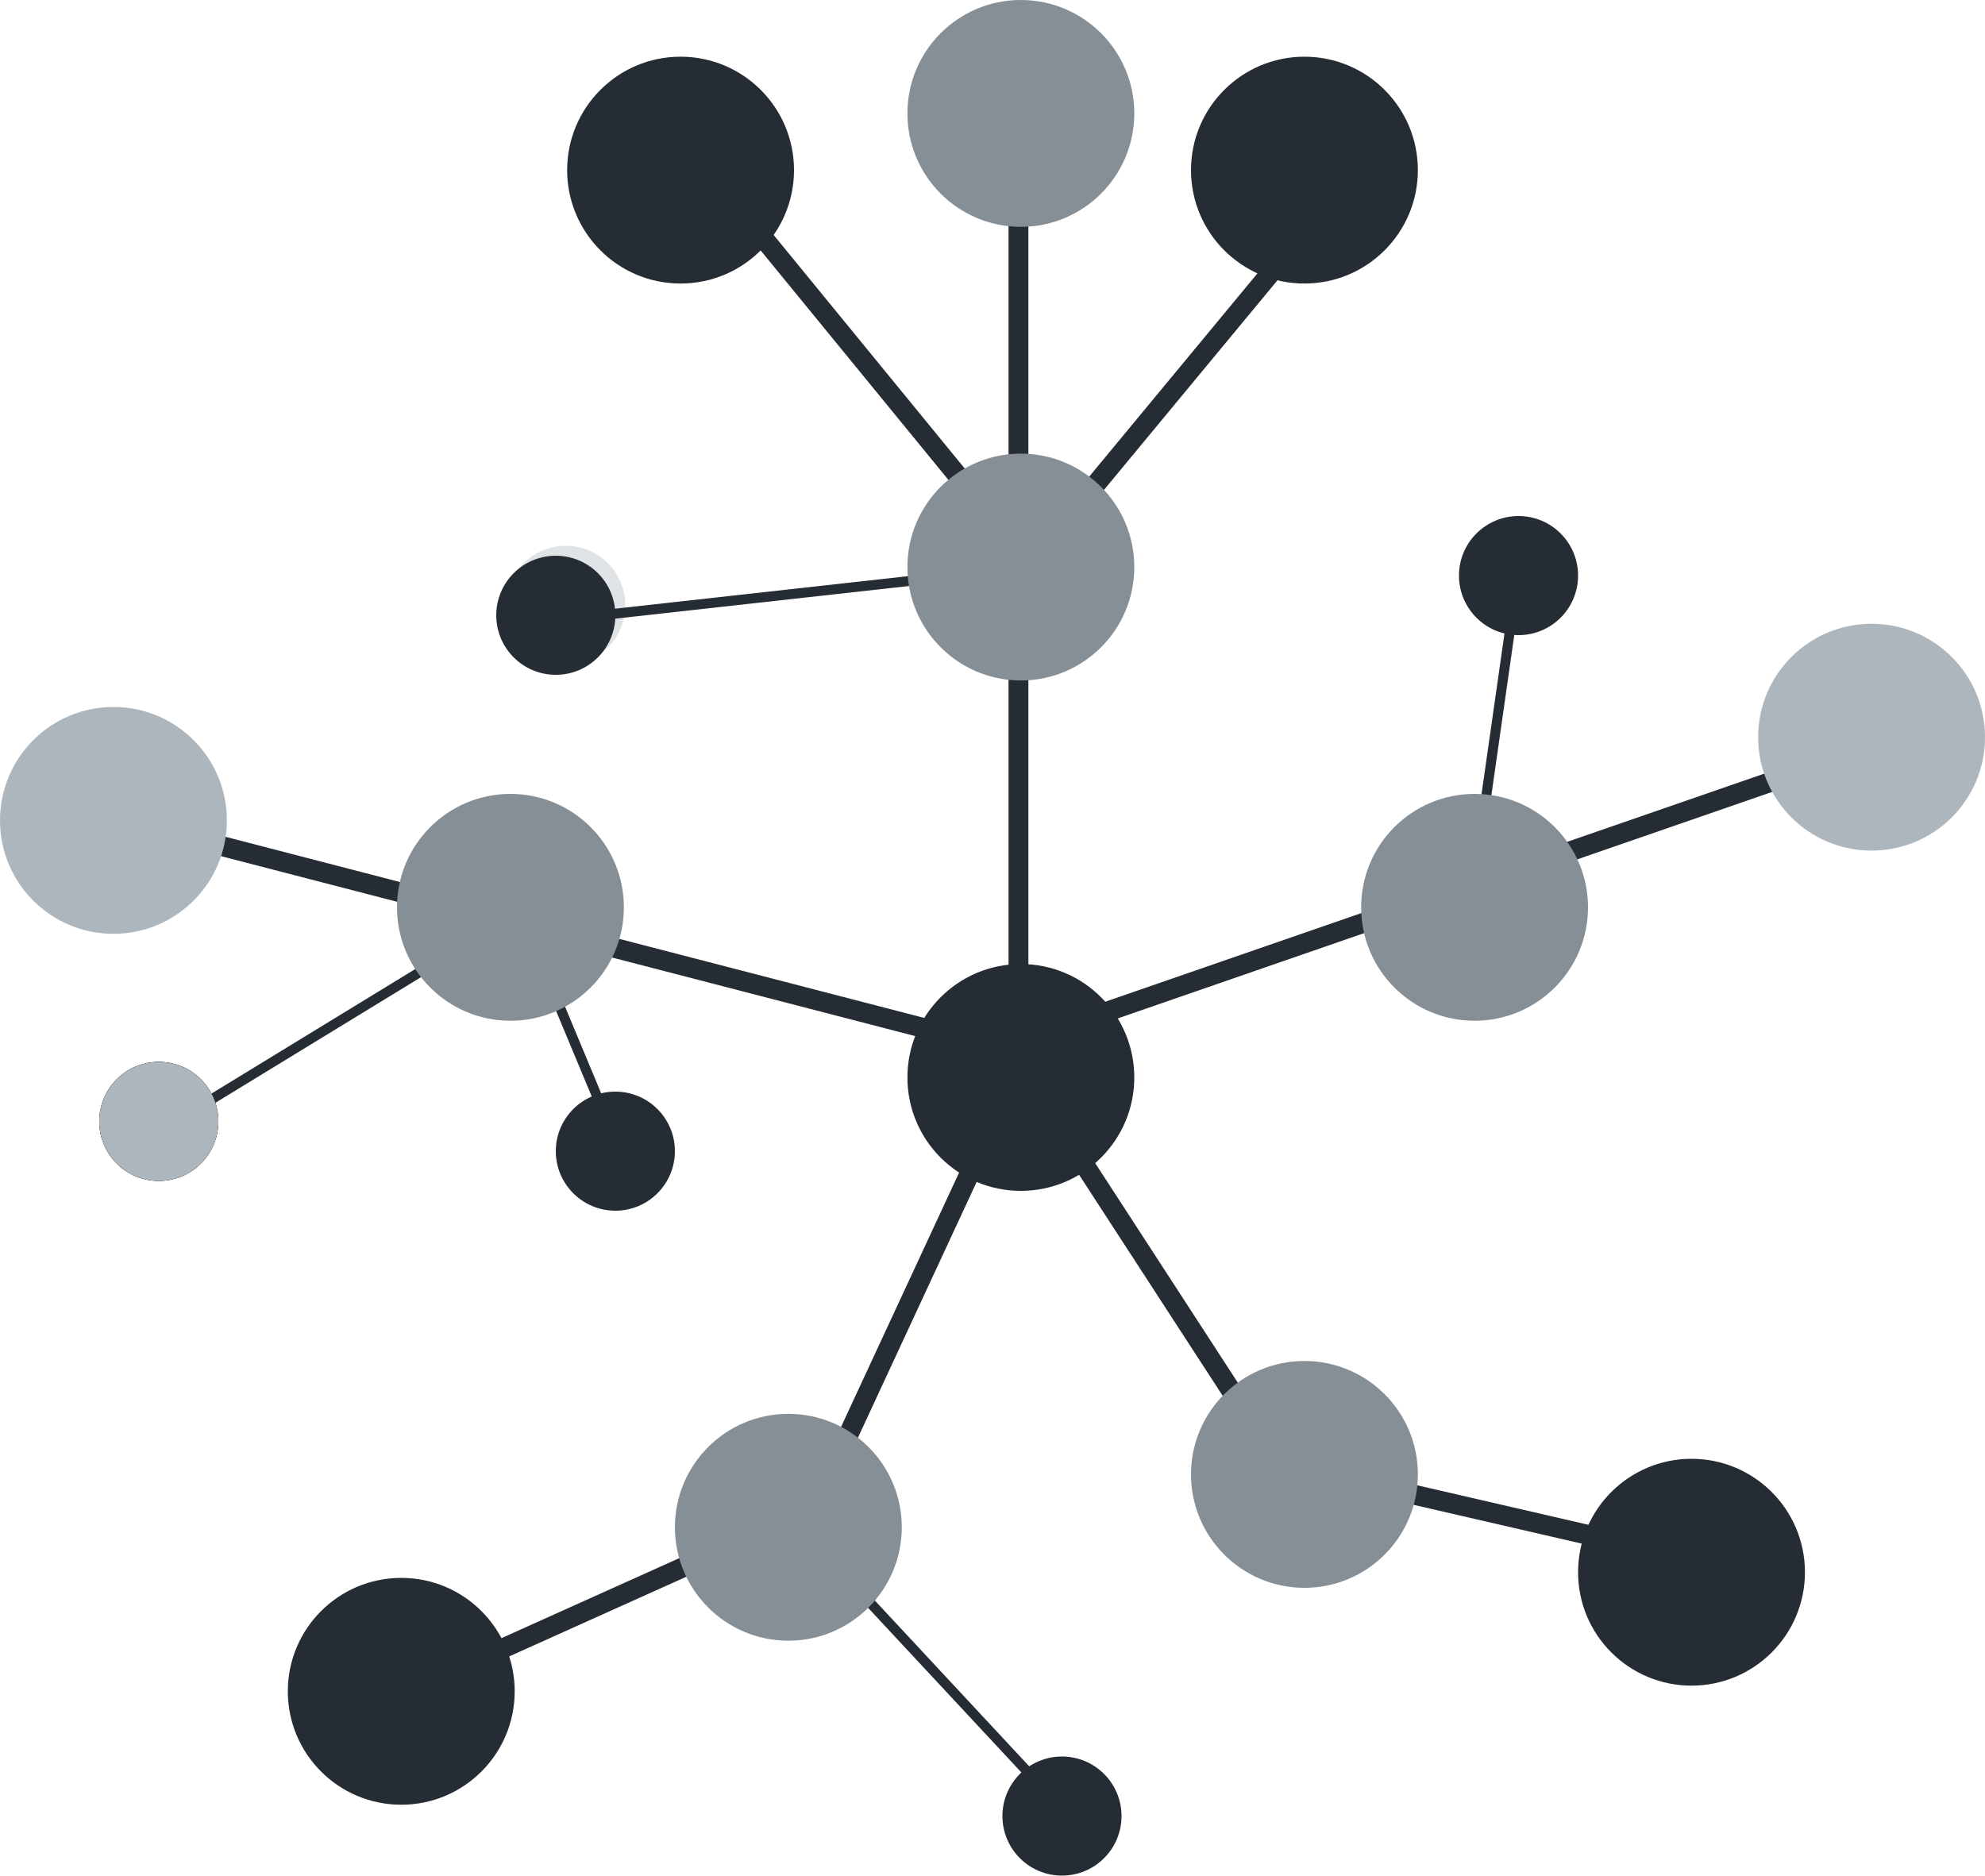
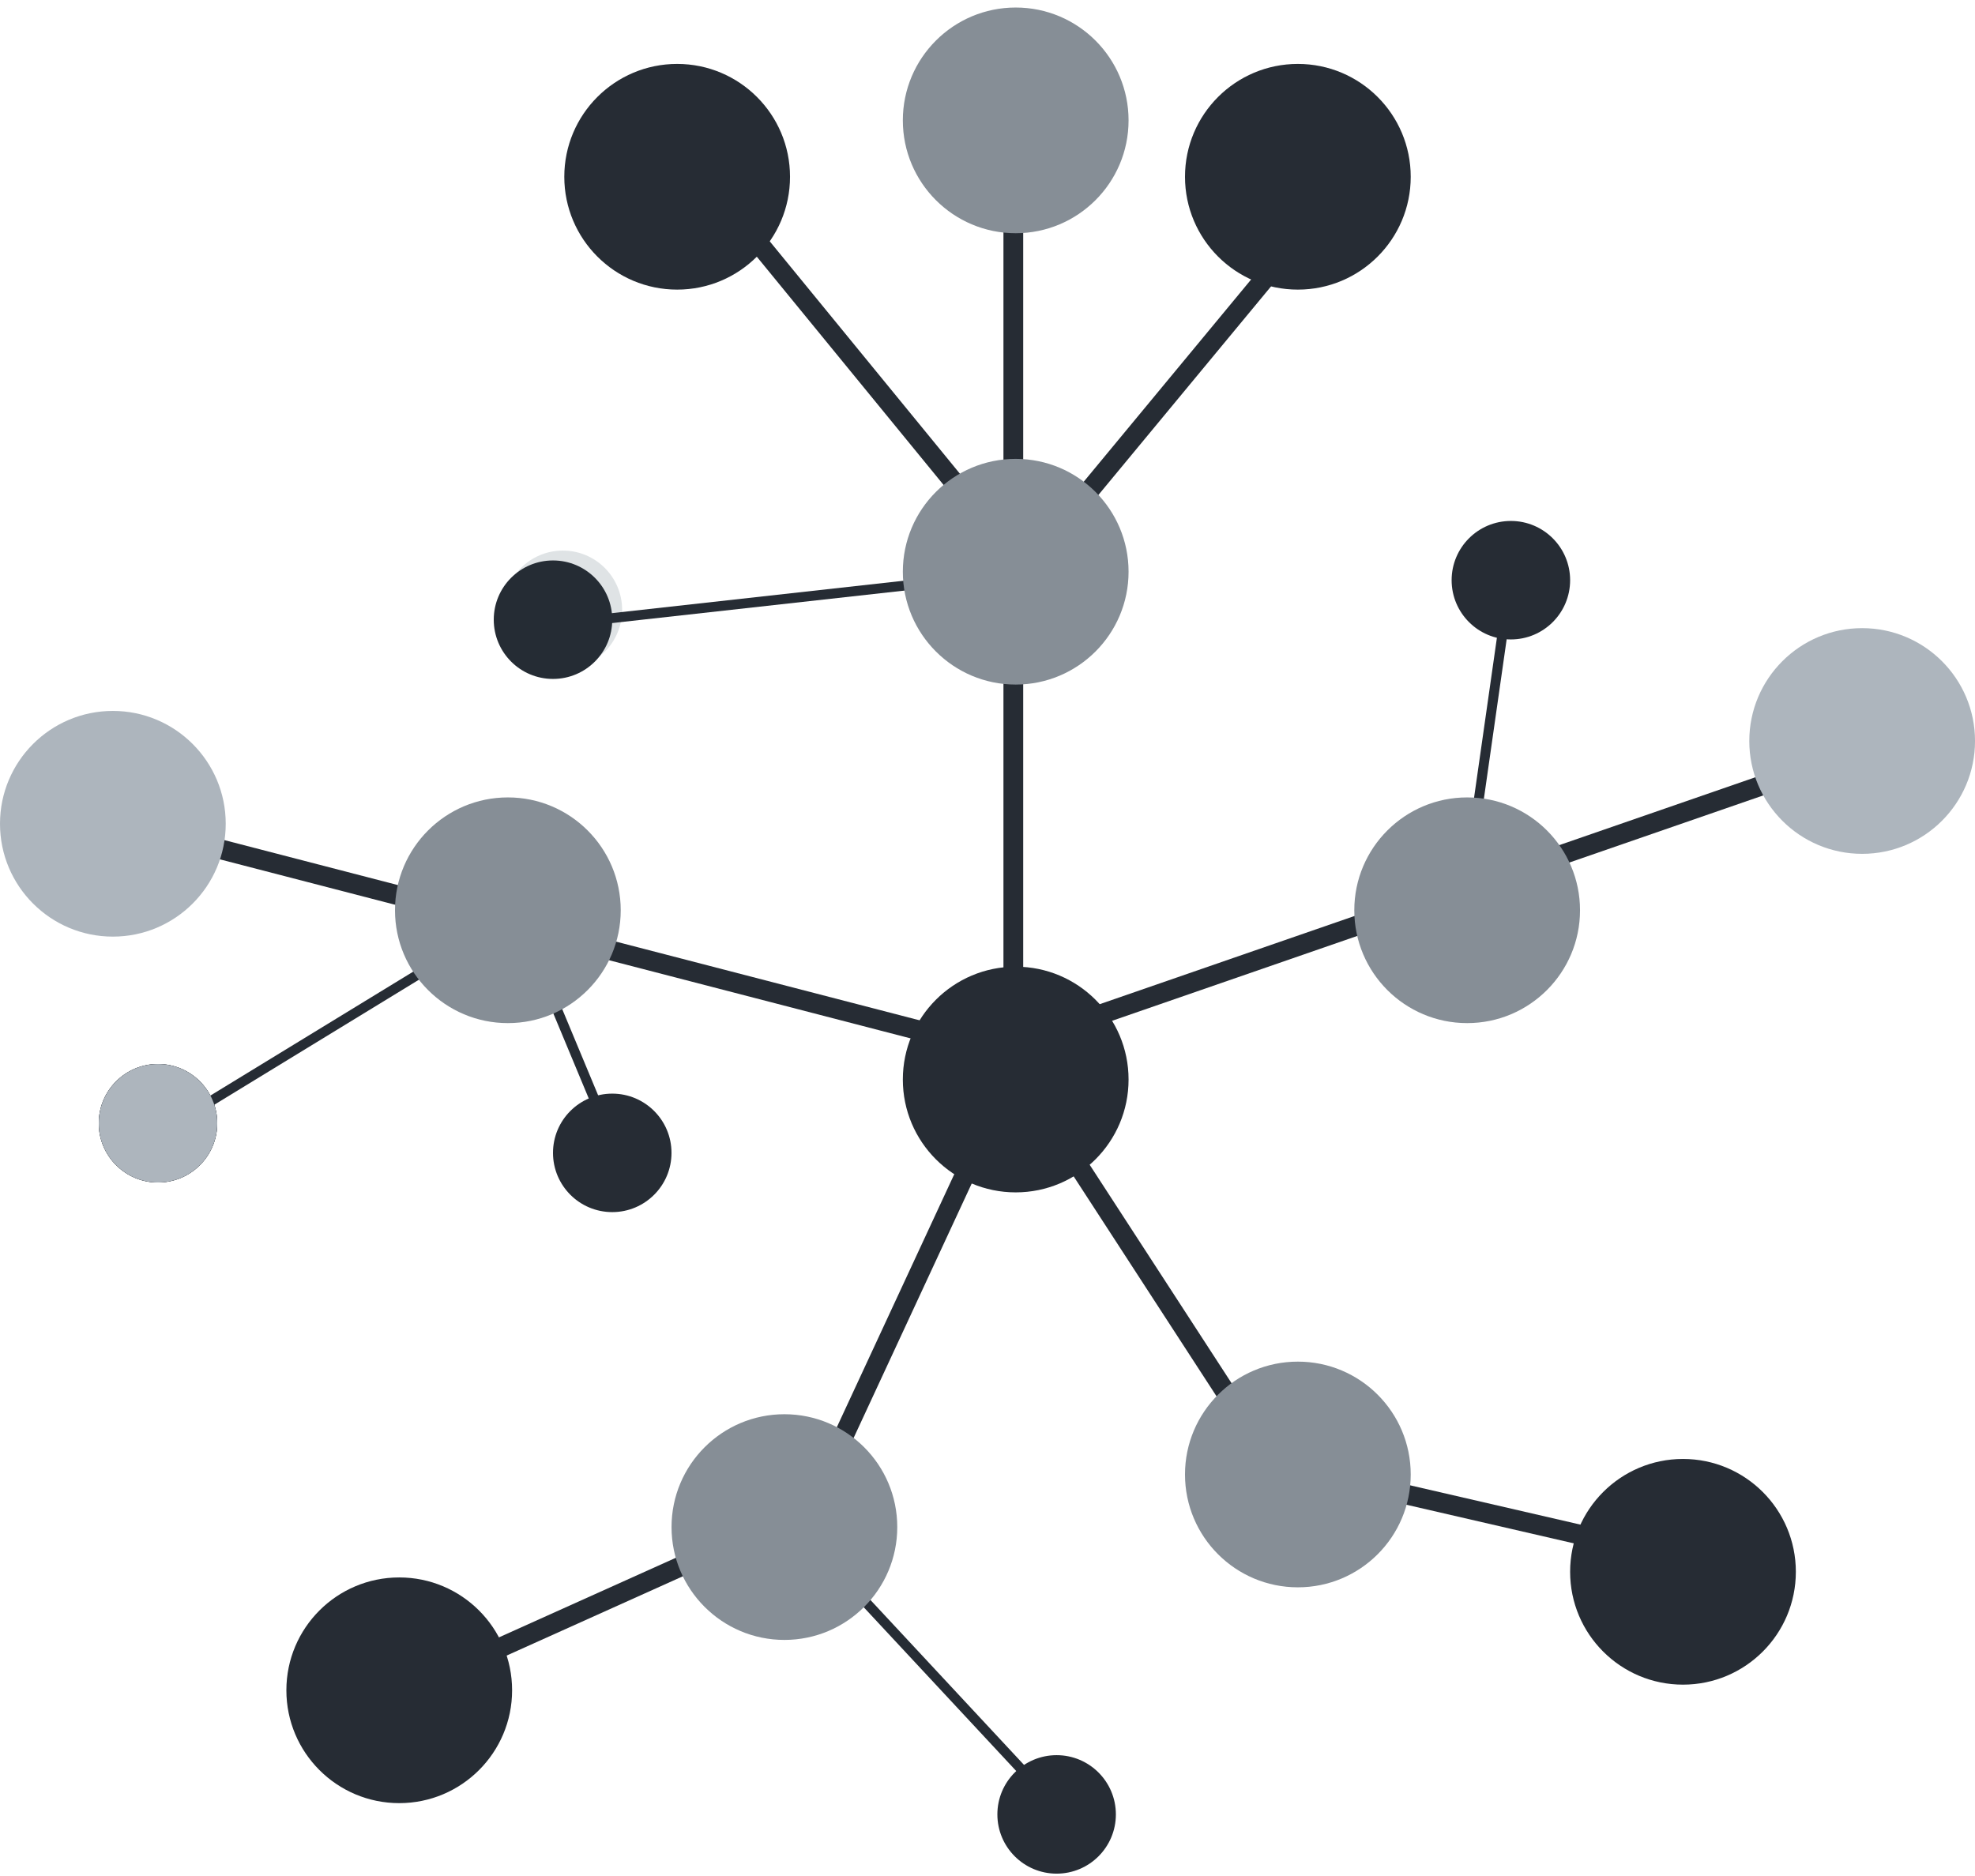
- <svg xmlns="http://www.w3.org/2000/svg" width="200" height="189" viewBox="0 0 200 189" fill="none">
-   <circle cx="102.857" cy="108.572" r="11.429" fill="#262C34" />
-   <circle cx="40.429" cy="170.429" r="11.429" fill="#262C34" />
-   <circle cx="170.429" cy="158.429" r="11.429" fill="#262C34" />
-   <circle cx="131.429" cy="17.142" r="11.429" fill="#262C34" />
-   <circle cx="68.572" cy="17.142" r="11.429" fill="#262C34" />
-   <circle cx="57" cy="61" r="6" fill="#DFE3E5" />
-   <circle cx="16" cy="113" r="6" fill="#262C34" />
-   <circle cx="16" cy="113" r="6" fill="#262C34" />
-   <circle cx="153" cy="58" r="6" fill="#262C34" />
-   <circle cx="107" cy="183" r="6" fill="#262C34" />
-   <circle cx="62" cy="116" r="6" fill="#262C34" />
-   <line x1="102.616" y1="61.523" x2="102.616" y2="16.189" stroke="#262C34" stroke-width="2" />
-   <line x1="102.842" y1="55.682" x2="73.698" y2="20.062" stroke="#262C34" stroke-width="2" />
-   <line x1="101.055" y1="57.497" x2="56.055" y2="62.497" stroke="#262C34" />
-   <line x1="16.739" y1="113.573" x2="52.739" y2="91.573" stroke="#262C34" />
-   <line x1="62.538" y1="116.192" x2="52.538" y2="92.192" stroke="#262C34" />
-   <line x1="80.366" y1="153.659" x2="107.366" y2="182.659" stroke="#262C34" />
-   <line x1="148.505" y1="88.929" x2="152.505" y2="60.929" stroke="#262C34" />
-   <line x1="106.092" y1="54.006" x2="135.236" y2="18.794" stroke="#262C34" stroke-width="2" />
-   <line x1="102.616" y1="103.618" x2="102.616" y2="67.999" stroke="#262C34" stroke-width="2" />
-   <line x1="188.14" y1="75.422" x2="103.948" y2="104.566" stroke="#262C34" stroke-width="2" />
-   <line x1="101.285" y1="110.514" x2="80.907" y2="154.421" stroke="#262C34" stroke-width="2" />
-   <line x1="39.59" y1="171.088" x2="79.59" y2="153.088" stroke="#262C34" stroke-width="2" />
-   <line x1="96.893" y1="104.586" x2="9.463" y2="81.919" stroke="#262C34" stroke-width="2" />
-   <line x1="130.161" y1="149.545" x2="102.786" y2="107.401" stroke="#262C34" stroke-width="2" />
-   <line x1="131.225" y1="148.026" x2="170.225" y2="157.026" stroke="#262C34" stroke-width="2" />
-   <circle cx="188.572" cy="74.285" r="11.429" fill="#ADB5BD" />
-   <circle cx="102.857" cy="11.429" r="11.429" fill="#868E96" />
-   <circle cx="11.429" cy="82.669" r="11.429" fill="#ADB5BD" />
-   <circle cx="102.857" cy="57.142" r="11.429" fill="#868E96" />
-   <circle cx="148.572" cy="91.429" r="11.429" fill="#868E96" />
-   <circle cx="131.429" cy="148.572" r="11.429" fill="#868E96" />
-   <circle cx="79.431" cy="153.899" r="11.429" fill="#868E96" />
-   <circle cx="51.429" cy="91.429" r="11.429" fill="#868E96" />
-   <circle cx="16" cy="113" r="6" fill="#ADB5BD" />
-   <circle cx="56" cy="62" r="6" fill="#252C34" />
+ <svg xmlns="http://www.w3.org/2000/svg" width="200" height="190" viewBox="0 0 200 190" fill="none">
+   <circle cx="102.856" cy="109.334" r="11.429" fill="#262C34" />
+   <circle cx="40.429" cy="171.191" r="11.429" fill="#262C34" />
+   <circle cx="170.429" cy="159.191" r="11.429" fill="#262C34" />
+   <circle cx="131.429" cy="17.903" r="11.429" fill="#262C34" />
+   <circle cx="68.573" cy="17.903" r="11.429" fill="#262C34" />
+   <circle cx="57" cy="61.762" r="6" fill="#DFE3E5" />
+   <circle cx="16" cy="113.762" r="6" fill="#262C34" />
+   <circle cx="16" cy="113.762" r="6" fill="#262C34" />
+   <circle cx="153" cy="58.762" r="6" fill="#262C34" />
+   <circle cx="107" cy="183.762" r="6" fill="#262C34" />
+   <circle cx="62" cy="116.762" r="6" fill="#262C34" />
+   <line x1="102.615" y1="62.285" x2="102.615" y2="16.951" stroke="#262C34" stroke-width="2" />
+   <line x1="102.841" y1="56.444" x2="73.698" y2="20.825" stroke="#262C34" stroke-width="2" />
+   <line x1="101.055" y1="58.259" x2="56.055" y2="63.259" stroke="#262C34" />
+   <line x1="16.739" y1="114.335" x2="52.739" y2="92.335" stroke="#262C34" />
+   <line x1="62.538" y1="116.954" x2="52.538" y2="92.954" stroke="#262C34" />
+   <line x1="80.366" y1="154.421" x2="107.366" y2="183.421" stroke="#262C34" />
+   <line x1="148.505" y1="89.691" x2="152.505" y2="61.691" stroke="#262C34" />
+   <line x1="106.093" y1="54.768" x2="135.236" y2="19.556" stroke="#262C34" stroke-width="2" />
+   <line x1="102.615" y1="104.38" x2="102.615" y2="68.761" stroke="#262C34" stroke-width="2" />
+   <line x1="188.14" y1="76.184" x2="103.948" y2="105.328" stroke="#262C34" stroke-width="2" />
+   <line x1="101.286" y1="111.276" x2="80.908" y2="155.183" stroke="#262C34" stroke-width="2" />
+   <line x1="39.59" y1="171.85" x2="79.59" y2="153.85" stroke="#262C34" stroke-width="2" />
+   <line x1="96.894" y1="105.348" x2="9.464" y2="82.681" stroke="#262C34" stroke-width="2" />
+   <line x1="130.161" y1="150.307" x2="102.786" y2="108.163" stroke="#262C34" stroke-width="2" />
+   <line x1="131.225" y1="148.788" x2="170.225" y2="157.788" stroke="#262C34" stroke-width="2" />
+   <circle cx="188.573" cy="75.047" r="11.429" fill="#ADB5BD" />
+   <circle cx="102.856" cy="12.191" r="11.429" fill="#868E96" />
+   <circle cx="11.429" cy="83.431" r="11.429" fill="#ADB5BD" />
+   <circle cx="102.856" cy="57.903" r="11.429" fill="#868E96" />
+   <circle cx="148.573" cy="92.191" r="11.429" fill="#868E96" />
+   <circle cx="131.429" cy="149.334" r="11.429" fill="#868E96" />
+   <circle cx="79.433" cy="154.661" r="11.429" fill="#868E96" />
+   <circle cx="51.429" cy="92.191" r="11.429" fill="#868E96" />
+   <circle cx="16" cy="113.762" r="6" fill="#ADB5BD" />
+   <circle cx="56" cy="62.762" r="6" fill="#252C34" />
</svg>
